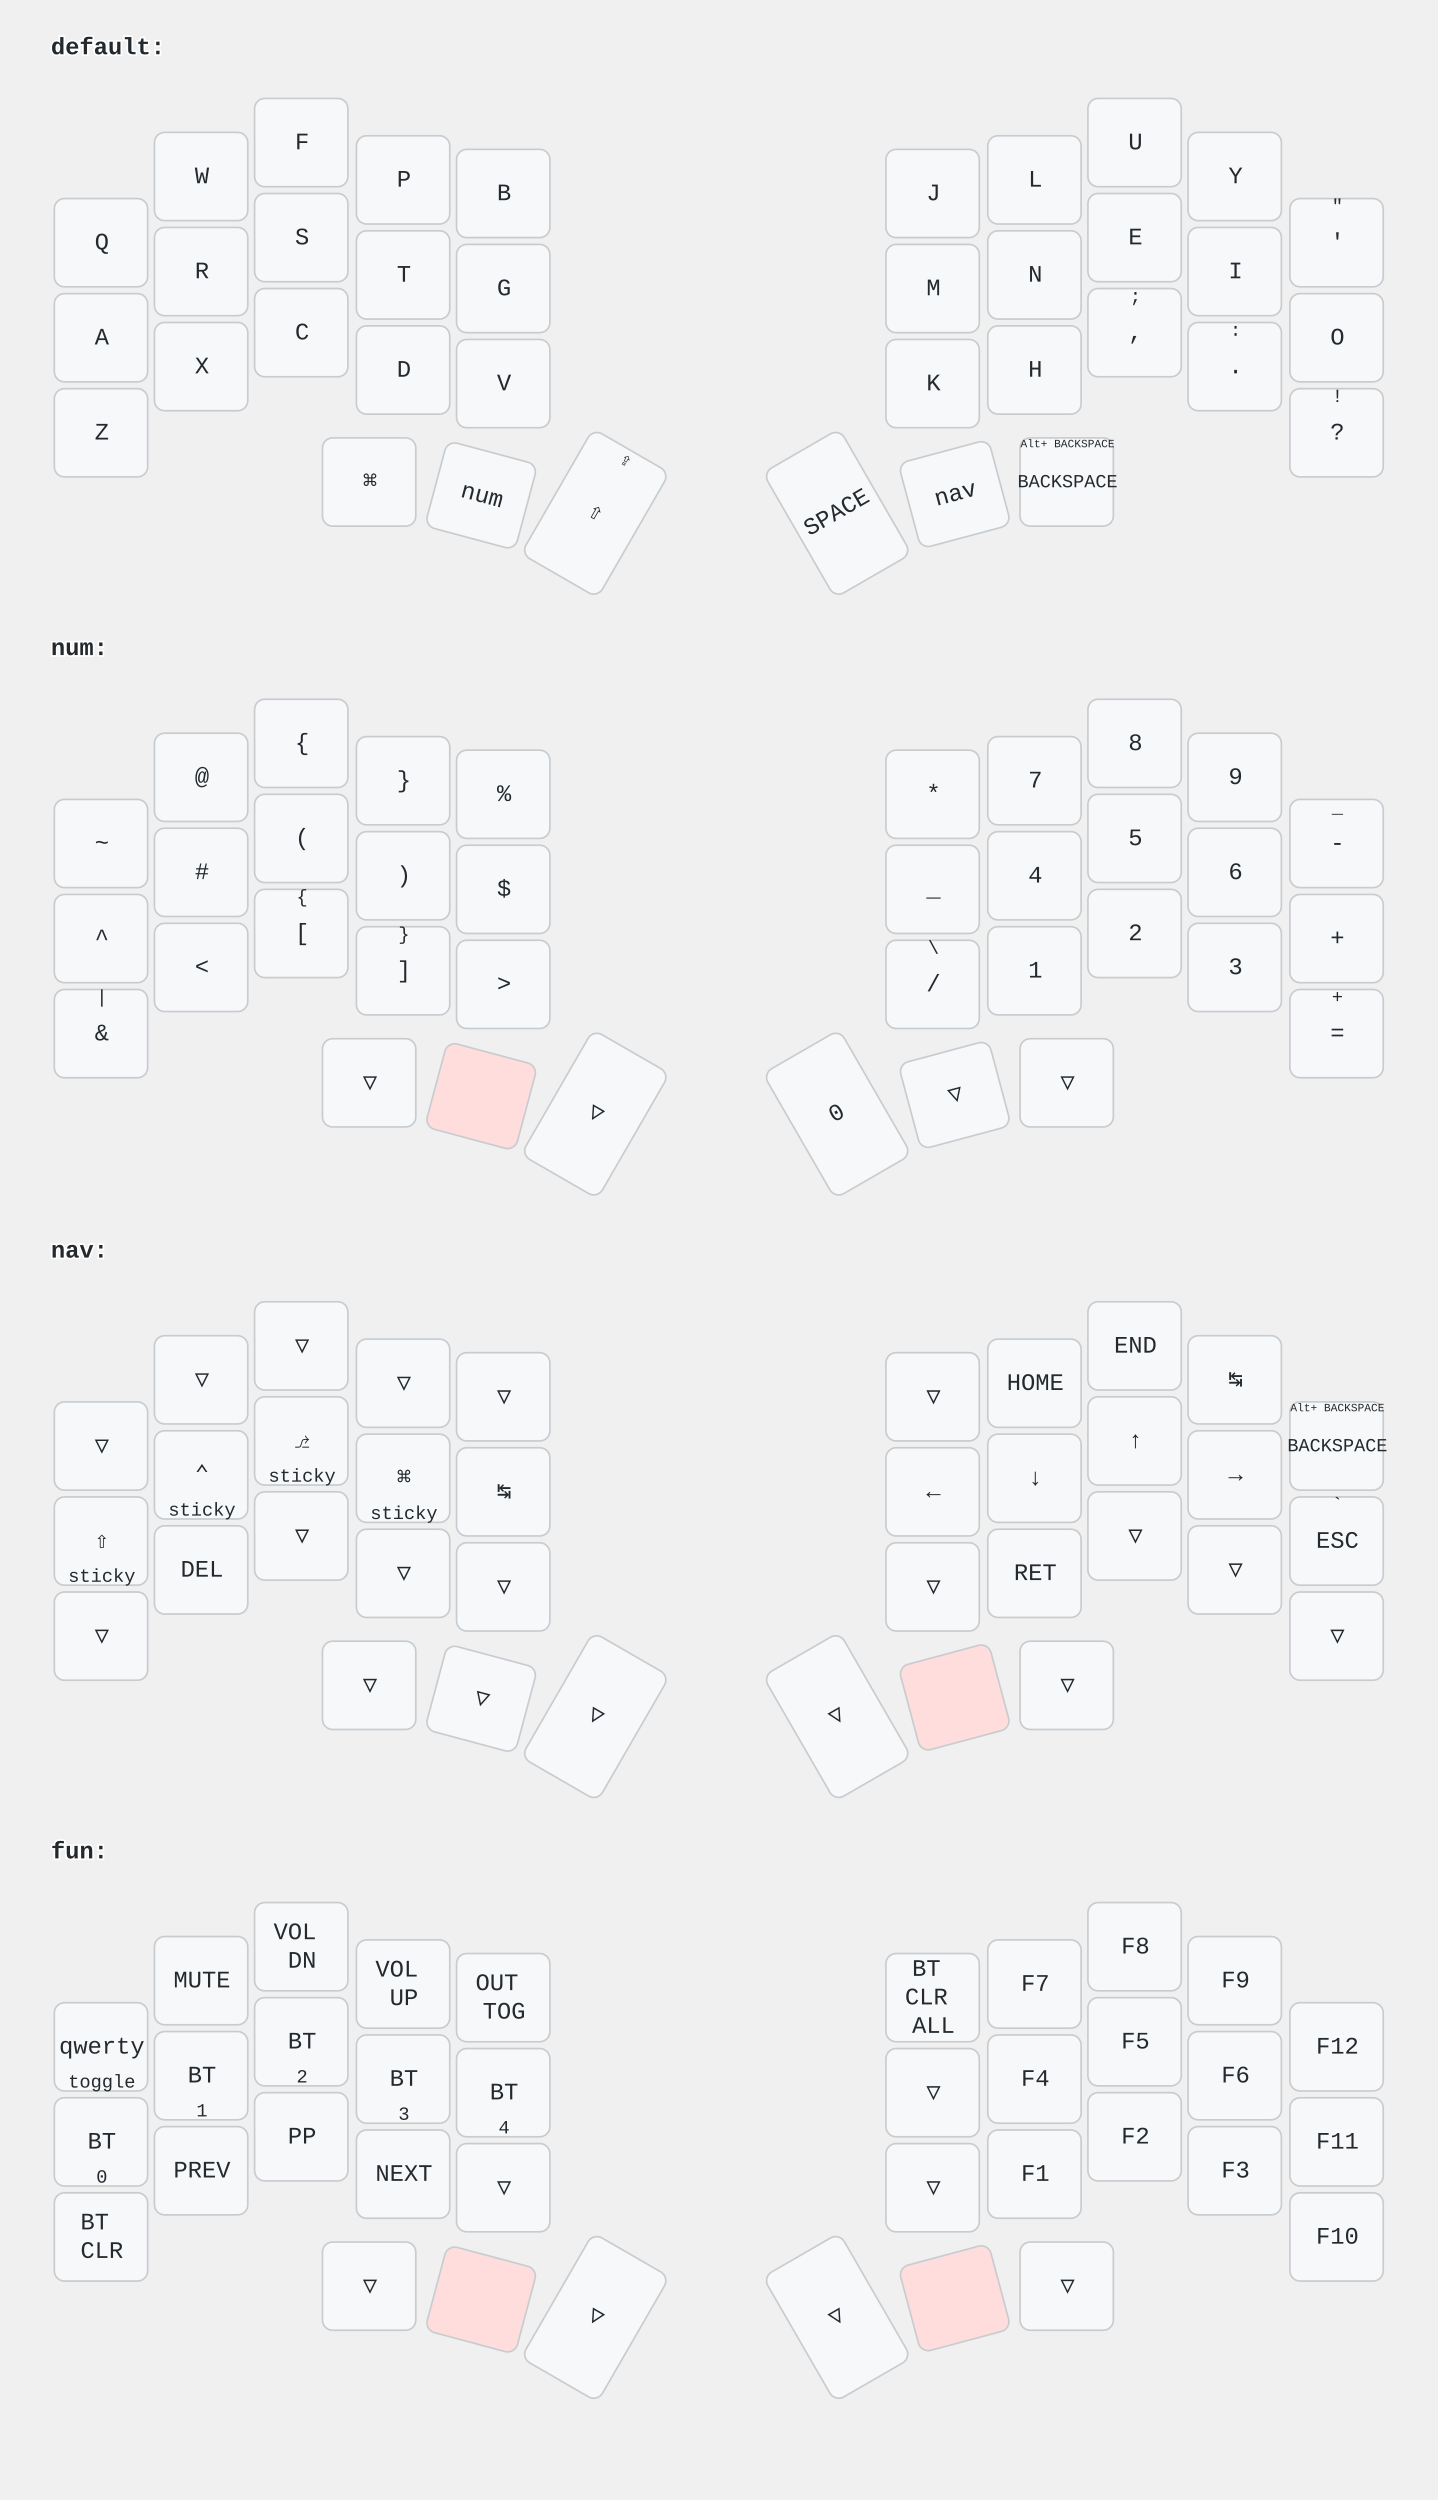
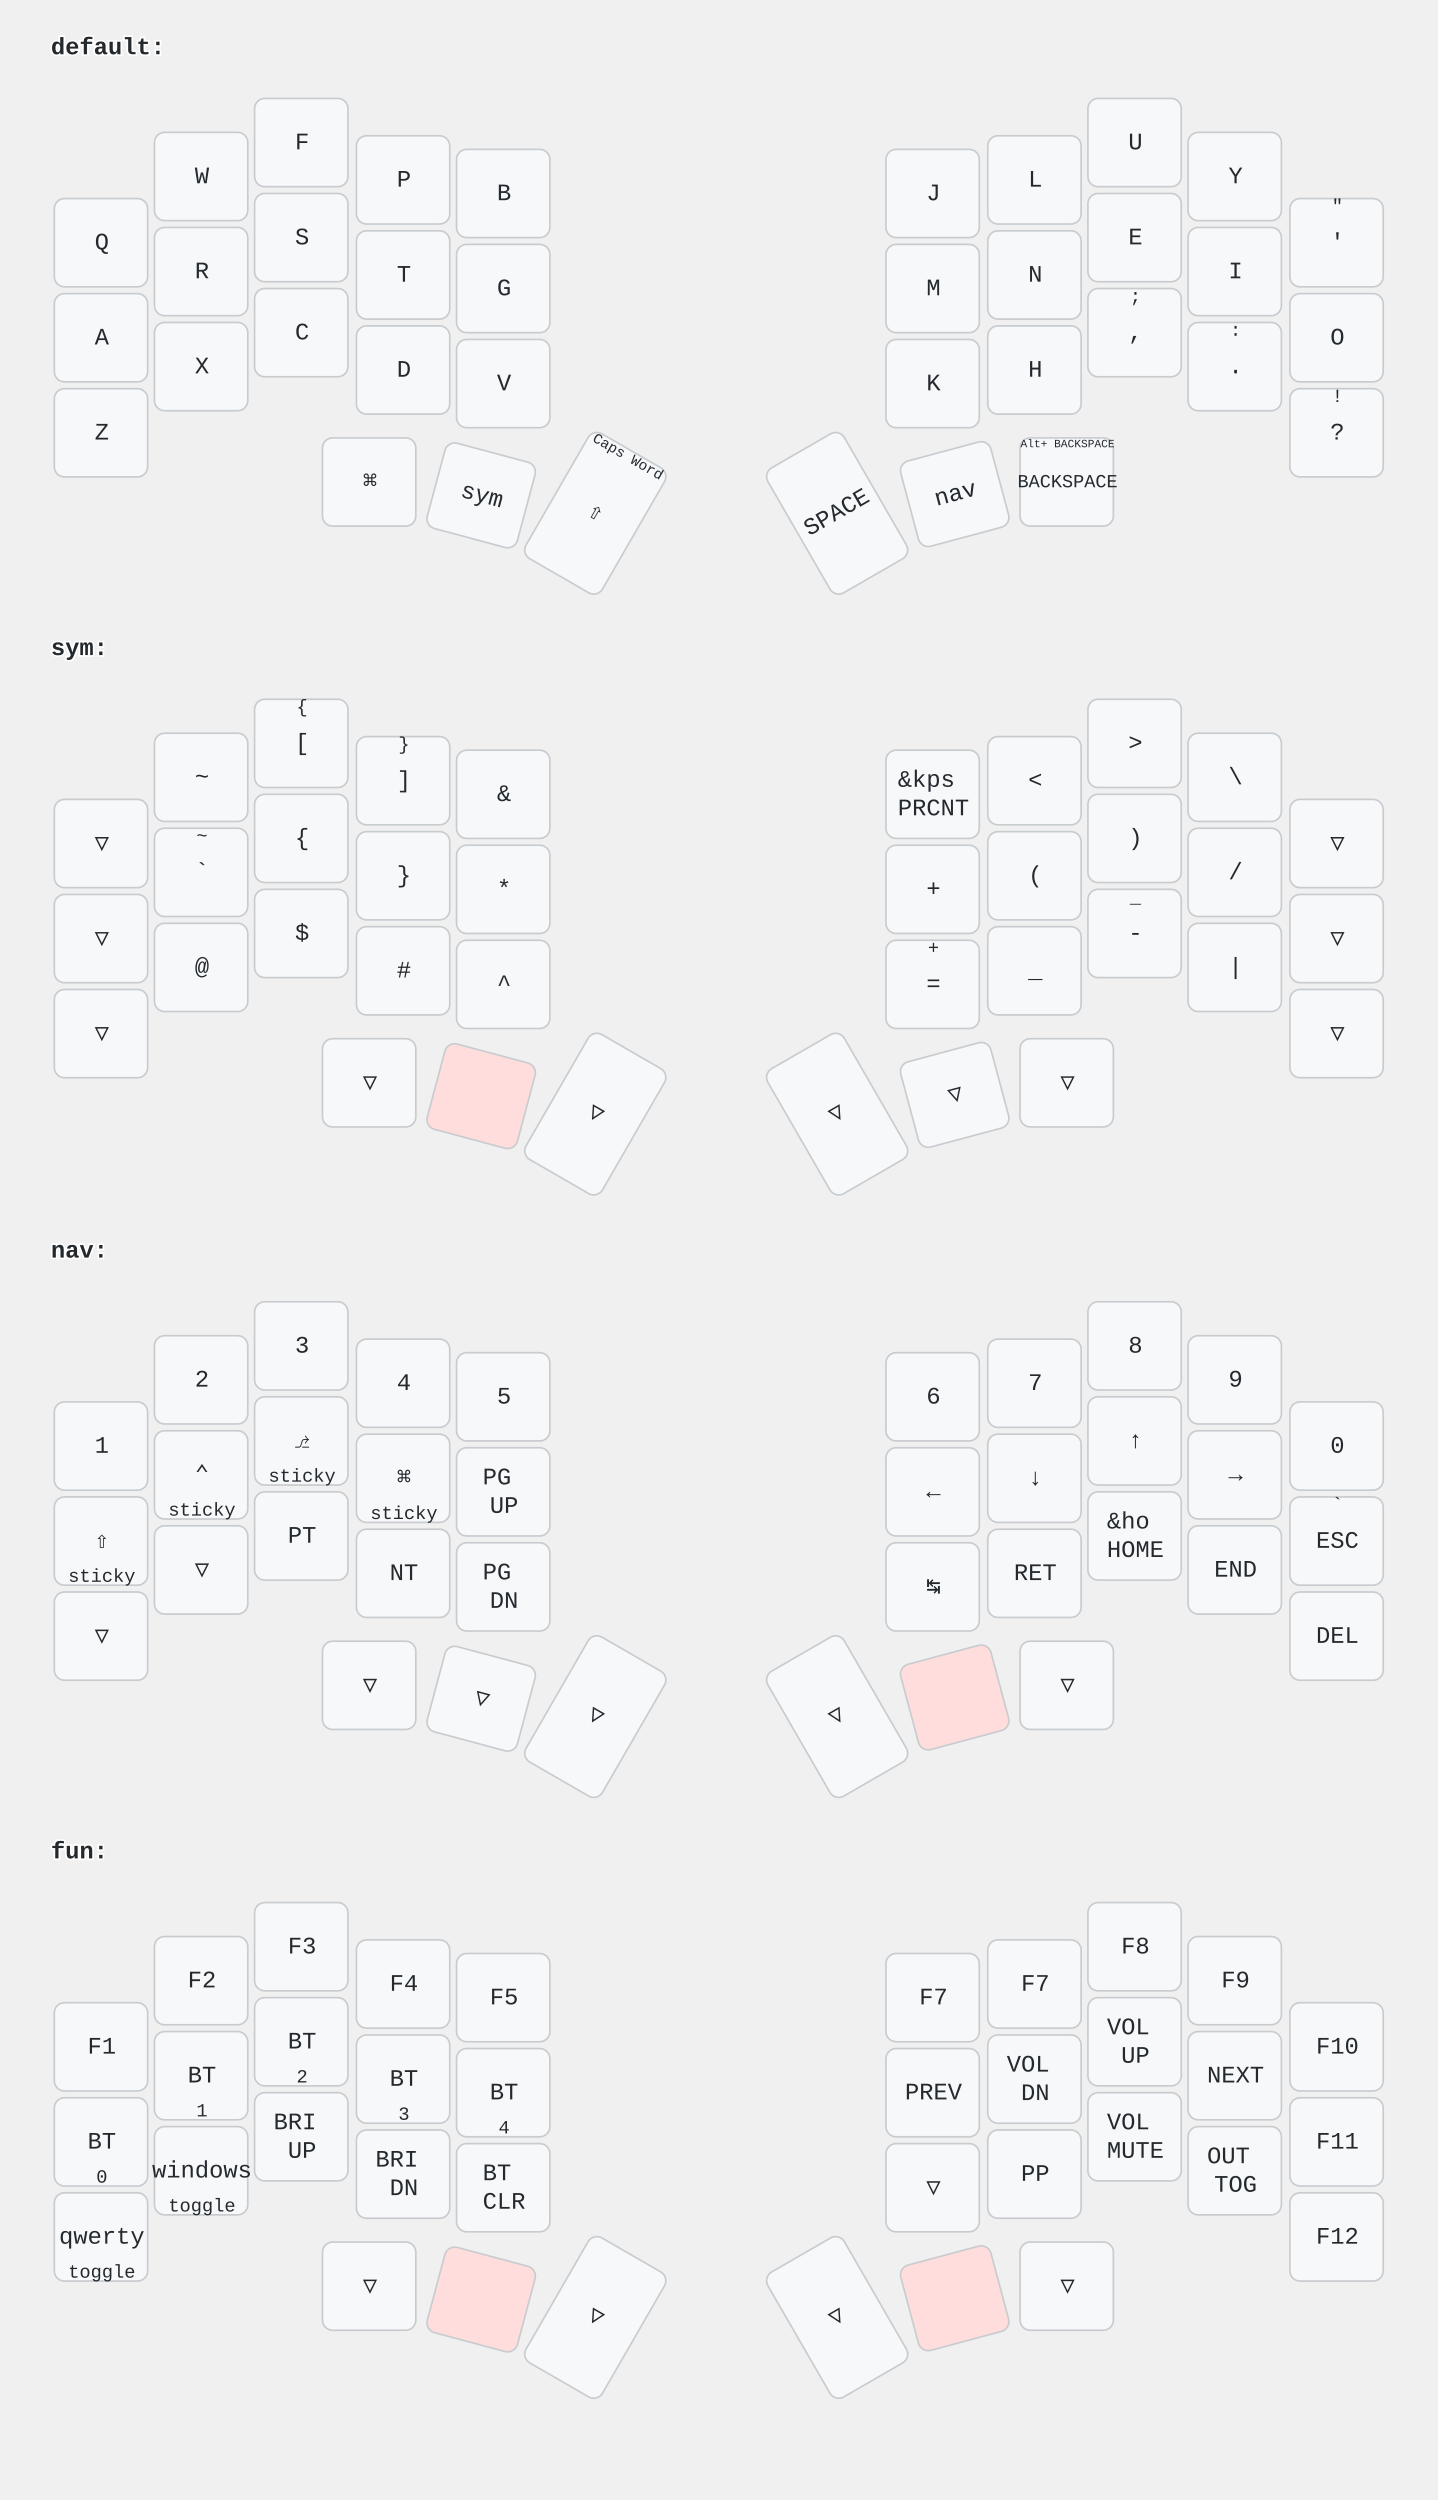
<svg xmlns="http://www.w3.org/2000/svg" width="847" height="1473" viewBox="0 0 847 1473" class="keymap">
  <style>/* font and background color specifications */
svg {
    font-family: SFMono-Regular,Consolas,Liberation Mono,Menlo,monospace;
    font-size: 14px;
    font-kerning: normal;
    text-rendering: optimizeLegibility;
    fill: #24292e;
}

/* default key styling */
rect {
    fill: #f6f8fa;
    stroke: #c9cccf;
    stroke-width: 1;
}

/* color accent for combo boxes */
rect.combo {
    fill: #cdf;
}

/* color accent for held keys */
rect.held, rect.combo.held {
    fill: #fdd;
}

/* color accent for ghost (optional) keys */
rect.ghost, rect.combo.ghost {
    fill: #ddd;
}

text {
    text-anchor: middle;
    dominant-baseline: middle;
}

/* styling for layer labels */
text.label {
    font-weight: bold;
    text-anchor: start;
    stroke: white;
    stroke-width: 2;
    paint-order: stroke;
}

/* styling for combo tap, and key hold/shifted label text */
text.combo, text.hold, text.shifted {
    font-size: 11px;
}

text.hold {
    text-anchor: middle;
    dominant-baseline: auto;
}

text.shifted {
    text-anchor: middle;
    dominant-baseline: hanging;
}

/* styling for hold/shifted label text in combo box */
text.combo.hold, text.combo.shifted {
    font-size: 8px;
}

/* styling for combo dendrons */
path {
    stroke-width: 1;
    stroke: gray;
    fill: none;
}
</style>
  <g transform="translate(30, 0)" class="layer-default">
    <text x="0" y="28" class="label">default:</text>
    <g transform="translate(0, 56)">
      <g transform="translate(30, 87)" class="key keypos-0">
        <rect rx="6" ry="6" x="-28" y="-26" width="55" height="52" class="key" />
        <text x="0" y="0" class="key tap">Q</text>
      </g>
      <g transform="translate(89, 48)" class="key keypos-1">
        <rect rx="6" ry="6" x="-28" y="-26" width="55" height="52" class="key" />
        <text x="0" y="0" class="key tap">W</text>
      </g>
      <g transform="translate(148, 28)" class="key keypos-2">
        <rect rx="6" ry="6" x="-28" y="-26" width="55" height="52" class="key" />
        <text x="0" y="0" class="key tap">F</text>
      </g>
      <g transform="translate(208, 50)" class="key keypos-3">
        <rect rx="6" ry="6" x="-28" y="-26" width="55" height="52" class="key" />
        <text x="0" y="0" class="key tap">P</text>
      </g>
      <g transform="translate(267, 58)" class="key keypos-4">
        <rect rx="6" ry="6" x="-28" y="-26" width="55" height="52" class="key" />
        <text x="0" y="0" class="key tap">B</text>
      </g>
      <g transform="translate(520, 58)" class="key keypos-5">
        <rect rx="6" ry="6" x="-28" y="-26" width="55" height="52" class="key" />
        <text x="0" y="0" class="key tap">J</text>
      </g>
      <g transform="translate(580, 50)" class="key keypos-6">
        <rect rx="6" ry="6" x="-28" y="-26" width="55" height="52" class="key" />
        <text x="0" y="0" class="key tap">L</text>
      </g>
      <g transform="translate(639, 28)" class="key keypos-7">
        <rect rx="6" ry="6" x="-28" y="-26" width="55" height="52" class="key" />
        <text x="0" y="0" class="key tap">U</text>
      </g>
      <g transform="translate(698, 48)" class="key keypos-8">
        <rect rx="6" ry="6" x="-28" y="-26" width="55" height="52" class="key" />
        <text x="0" y="0" class="key tap">Y</text>
      </g>
      <g transform="translate(758, 87)" class="key keypos-9">
        <rect rx="6" ry="6" x="-28" y="-26" width="55" height="52" class="key" />
        <text x="0" y="0" class="key tap">'</text>
        <text x="0" y="-24" class="key shifted">"</text>
      </g>
      <g transform="translate(30, 143)" class="key keypos-10">
        <rect rx="6" ry="6" x="-28" y="-26" width="55" height="52" class="key" />
        <text x="0" y="0" class="key tap">A</text>
      </g>
      <g transform="translate(89, 104)" class="key keypos-11">
        <rect rx="6" ry="6" x="-28" y="-26" width="55" height="52" class="key" />
        <text x="0" y="0" class="key tap">R</text>
      </g>
      <g transform="translate(148, 84)" class="key keypos-12">
        <rect rx="6" ry="6" x="-28" y="-26" width="55" height="52" class="key" />
        <text x="0" y="0" class="key tap">S</text>
      </g>
      <g transform="translate(208, 106)" class="key keypos-13">
        <rect rx="6" ry="6" x="-28" y="-26" width="55" height="52" class="key" />
        <text x="0" y="0" class="key tap">T</text>
      </g>
      <g transform="translate(267, 114)" class="key keypos-14">
        <rect rx="6" ry="6" x="-28" y="-26" width="55" height="52" class="key" />
        <text x="0" y="0" class="key tap">G</text>
      </g>
      <g transform="translate(520, 114)" class="key keypos-15">
        <rect rx="6" ry="6" x="-28" y="-26" width="55" height="52" class="key" />
        <text x="0" y="0" class="key tap">M</text>
      </g>
      <g transform="translate(580, 106)" class="key keypos-16">
        <rect rx="6" ry="6" x="-28" y="-26" width="55" height="52" class="key" />
        <text x="0" y="0" class="key tap">N</text>
      </g>
      <g transform="translate(639, 84)" class="key keypos-17">
        <rect rx="6" ry="6" x="-28" y="-26" width="55" height="52" class="key" />
        <text x="0" y="0" class="key tap">E</text>
      </g>
      <g transform="translate(698, 104)" class="key keypos-18">
        <rect rx="6" ry="6" x="-28" y="-26" width="55" height="52" class="key" />
        <text x="0" y="0" class="key tap">I</text>
      </g>
      <g transform="translate(758, 143)" class="key keypos-19">
        <rect rx="6" ry="6" x="-28" y="-26" width="55" height="52" class="key" />
        <text x="0" y="0" class="key tap">O</text>
      </g>
      <g transform="translate(30, 199)" class="key keypos-20">
        <rect rx="6" ry="6" x="-28" y="-26" width="55" height="52" class="key" />
        <text x="0" y="0" class="key tap">Z</text>
      </g>
      <g transform="translate(89, 160)" class="key keypos-21">
        <rect rx="6" ry="6" x="-28" y="-26" width="55" height="52" class="key" />
        <text x="0" y="0" class="key tap">X</text>
      </g>
      <g transform="translate(148, 140)" class="key keypos-22">
        <rect rx="6" ry="6" x="-28" y="-26" width="55" height="52" class="key" />
        <text x="0" y="0" class="key tap">C</text>
      </g>
      <g transform="translate(208, 162)" class="key keypos-23">
        <rect rx="6" ry="6" x="-28" y="-26" width="55" height="52" class="key" />
        <text x="0" y="0" class="key tap">D</text>
      </g>
      <g transform="translate(267, 170)" class="key keypos-24">
        <rect rx="6" ry="6" x="-28" y="-26" width="55" height="52" class="key" />
        <text x="0" y="0" class="key tap">V</text>
      </g>
      <g transform="translate(520, 170)" class="key keypos-25">
        <rect rx="6" ry="6" x="-28" y="-26" width="55" height="52" class="key" />
        <text x="0" y="0" class="key tap">K</text>
      </g>
      <g transform="translate(580, 162)" class="key keypos-26">
        <rect rx="6" ry="6" x="-28" y="-26" width="55" height="52" class="key" />
        <text x="0" y="0" class="key tap">H</text>
      </g>
      <g transform="translate(639, 140)" class="key keypos-27">
        <rect rx="6" ry="6" x="-28" y="-26" width="55" height="52" class="key" />
        <text x="0" y="0" class="key tap">,</text>
        <text x="0" y="-24" class="key shifted">;</text>
      </g>
      <g transform="translate(698, 160)" class="key keypos-28">
        <rect rx="6" ry="6" x="-28" y="-26" width="55" height="52" class="key" />
        <text x="0" y="0" class="key tap">.</text>
        <text x="0" y="-24" class="key shifted">:</text>
      </g>
      <g transform="translate(758, 199)" class="key keypos-29">
        <rect rx="6" ry="6" x="-28" y="-26" width="55" height="52" class="key" />
        <text x="0" y="0" class="key tap">?</text>
        <text x="0" y="-24" class="key shifted">!</text>
      </g>
      <g transform="translate(188, 228)" class="key keypos-30">
        <rect rx="6" ry="6" x="-28" y="-26" width="55" height="52" class="key" />
        <text x="0" y="0" class="key tap">⌘</text>
      </g>
      <g transform="translate(254, 236) rotate(15.0)" class="key keypos-31">
        <rect rx="6" ry="6" x="-28" y="-26" width="55" height="52" class="key" />
-         <text x="0" y="0" class="key tap">num</text>
+         <text x="0" y="0" class="key tap">sym</text>
      </g>
      <g transform="translate(321, 246) rotate(30.0)" class="key keypos-32">
        <rect rx="6" ry="6" x="-26" y="-42" width="52" height="85" class="key" />
        <text x="0" y="0" class="key tap">⇧</text>
-         <text x="0" y="-40" class="key shifted">⇪</text>
+         <text x="0" y="-40" class="key shifted">
+           <tspan style="font-size: 78%">Caps Word</tspan>
+         </text>
      </g>
      <g transform="translate(463, 246) rotate(-30.0)" class="key keypos-33">
        <rect rx="6" ry="6" x="-26" y="-42" width="52" height="85" class="key" />
        <text x="0" y="0" class="key tap">SPACE</text>
      </g>
      <g transform="translate(533, 235) rotate(-15.0)" class="key keypos-34">
        <rect rx="6" ry="6" x="-28" y="-26" width="55" height="52" class="key" />
        <text x="0" y="0" class="key tap">nav</text>
      </g>
      <g transform="translate(599, 228)" class="key keypos-35">
        <rect rx="6" ry="6" x="-28" y="-26" width="55" height="52" class="key" />
        <text x="0" y="0" class="key tap">
          <tspan style="font-size: 78%">BACKSPACE</tspan>
        </text>
        <text x="0" y="-24" class="key shifted">
          <tspan style="font-size: 60%">Alt+ BACKSPACE</tspan>
        </text>
      </g>
    </g>
  </g>
-   <g transform="translate(30, 354)" class="layer-num">
-     <text x="0" y="28" class="label">num:</text>
+   <g transform="translate(30, 354)" class="layer-sym">
+     <text x="0" y="28" class="label">sym:</text>
    <g transform="translate(0, 56)">
-       <g transform="translate(30, 87)" class="key keypos-0">
+       <g transform="translate(30, 87)" class="key trans keypos-0">
+         <rect rx="6" ry="6" x="-28" y="-26" width="55" height="52" class="key trans" />
+         <text x="0" y="0" class="key trans tap">▽</text>
+       </g>
+       <g transform="translate(89, 48)" class="key keypos-1">
        <rect rx="6" ry="6" x="-28" y="-26" width="55" height="52" class="key" />
        <text x="0" y="0" class="key tap">~</text>
      </g>
-       <g transform="translate(89, 48)" class="key keypos-1">
+       <g transform="translate(148, 28)" class="key keypos-2">
+         <rect rx="6" ry="6" x="-28" y="-26" width="55" height="52" class="key" />
+         <text x="0" y="0" class="key tap">[</text>
+         <text x="0" y="-24" class="key shifted">{</text>
+       </g>
+       <g transform="translate(208, 50)" class="key keypos-3">
+         <rect rx="6" ry="6" x="-28" y="-26" width="55" height="52" class="key" />
+         <text x="0" y="0" class="key tap">]</text>
+         <text x="0" y="-24" class="key shifted">}</text>
+       </g>
+       <g transform="translate(267, 58)" class="key keypos-4">
+         <rect rx="6" ry="6" x="-28" y="-26" width="55" height="52" class="key" />
+         <text x="0" y="0" class="key tap">&amp;</text>
+       </g>
+       <g transform="translate(520, 58)" class="key keypos-5">
+         <rect rx="6" ry="6" x="-28" y="-26" width="55" height="52" class="key" />
+         <text x="0" y="0" class="key tap">
+           <tspan x="0" dy="-0.6em">&amp;kps</tspan>
+           <tspan x="0" dy="1.2em">PRCNT</tspan>
+         </text>
+       </g>
+       <g transform="translate(580, 50)" class="key keypos-6">
+         <rect rx="6" ry="6" x="-28" y="-26" width="55" height="52" class="key" />
+         <text x="0" y="0" class="key tap">&lt;</text>
+       </g>
+       <g transform="translate(639, 28)" class="key keypos-7">
+         <rect rx="6" ry="6" x="-28" y="-26" width="55" height="52" class="key" />
+         <text x="0" y="0" class="key tap">&gt;</text>
+       </g>
+       <g transform="translate(698, 48)" class="key keypos-8">
+         <rect rx="6" ry="6" x="-28" y="-26" width="55" height="52" class="key" />
+         <text x="0" y="0" class="key tap">\</text>
+       </g>
+       <g transform="translate(758, 87)" class="key trans keypos-9">
+         <rect rx="6" ry="6" x="-28" y="-26" width="55" height="52" class="key trans" />
+         <text x="0" y="0" class="key trans tap">▽</text>
+       </g>
+       <g transform="translate(30, 143)" class="key trans keypos-10">
+         <rect rx="6" ry="6" x="-28" y="-26" width="55" height="52" class="key trans" />
+         <text x="0" y="0" class="key trans tap">▽</text>
+       </g>
+       <g transform="translate(89, 104)" class="key keypos-11">
+         <rect rx="6" ry="6" x="-28" y="-26" width="55" height="52" class="key" />
+         <text x="0" y="0" class="key tap">`</text>
+         <text x="0" y="-24" class="key shifted">~</text>
+       </g>
+       <g transform="translate(148, 84)" class="key keypos-12">
+         <rect rx="6" ry="6" x="-28" y="-26" width="55" height="52" class="key" />
+         <text x="0" y="0" class="key tap">{</text>
+       </g>
+       <g transform="translate(208, 106)" class="key keypos-13">
+         <rect rx="6" ry="6" x="-28" y="-26" width="55" height="52" class="key" />
+         <text x="0" y="0" class="key tap">}</text>
+       </g>
+       <g transform="translate(267, 114)" class="key keypos-14">
+         <rect rx="6" ry="6" x="-28" y="-26" width="55" height="52" class="key" />
+         <text x="0" y="0" class="key tap">*</text>
+       </g>
+       <g transform="translate(520, 114)" class="key keypos-15">
+         <rect rx="6" ry="6" x="-28" y="-26" width="55" height="52" class="key" />
+         <text x="0" y="0" class="key tap">+</text>
+       </g>
+       <g transform="translate(580, 106)" class="key keypos-16">
+         <rect rx="6" ry="6" x="-28" y="-26" width="55" height="52" class="key" />
+         <text x="0" y="0" class="key tap">(</text>
+       </g>
+       <g transform="translate(639, 84)" class="key keypos-17">
+         <rect rx="6" ry="6" x="-28" y="-26" width="55" height="52" class="key" />
+         <text x="0" y="0" class="key tap">)</text>
+       </g>
+       <g transform="translate(698, 104)" class="key keypos-18">
+         <rect rx="6" ry="6" x="-28" y="-26" width="55" height="52" class="key" />
+         <text x="0" y="0" class="key tap">/</text>
+       </g>
+       <g transform="translate(758, 143)" class="key trans keypos-19">
+         <rect rx="6" ry="6" x="-28" y="-26" width="55" height="52" class="key trans" />
+         <text x="0" y="0" class="key trans tap">▽</text>
+       </g>
+       <g transform="translate(30, 199)" class="key trans keypos-20">
+         <rect rx="6" ry="6" x="-28" y="-26" width="55" height="52" class="key trans" />
+         <text x="0" y="0" class="key trans tap">▽</text>
+       </g>
+       <g transform="translate(89, 160)" class="key keypos-21">
        <rect rx="6" ry="6" x="-28" y="-26" width="55" height="52" class="key" />
        <text x="0" y="0" class="key tap">@</text>
      </g>
-       <g transform="translate(148, 28)" class="key keypos-2">
-         <rect rx="6" ry="6" x="-28" y="-26" width="55" height="52" class="key" />
-         <text x="0" y="0" class="key tap">{</text>
-       </g>
-       <g transform="translate(208, 50)" class="key keypos-3">
-         <rect rx="6" ry="6" x="-28" y="-26" width="55" height="52" class="key" />
-         <text x="0" y="0" class="key tap">}</text>
-       </g>
-       <g transform="translate(267, 58)" class="key keypos-4">
-         <rect rx="6" ry="6" x="-28" y="-26" width="55" height="52" class="key" />
-         <text x="0" y="0" class="key tap">%</text>
-       </g>
-       <g transform="translate(520, 58)" class="key keypos-5">
-         <rect rx="6" ry="6" x="-28" y="-26" width="55" height="52" class="key" />
-         <text x="0" y="0" class="key tap">*</text>
-       </g>
-       <g transform="translate(580, 50)" class="key keypos-6">
-         <rect rx="6" ry="6" x="-28" y="-26" width="55" height="52" class="key" />
-         <text x="0" y="0" class="key tap">7</text>
-       </g>
-       <g transform="translate(639, 28)" class="key keypos-7">
-         <rect rx="6" ry="6" x="-28" y="-26" width="55" height="52" class="key" />
-         <text x="0" y="0" class="key tap">8</text>
-       </g>
-       <g transform="translate(698, 48)" class="key keypos-8">
-         <rect rx="6" ry="6" x="-28" y="-26" width="55" height="52" class="key" />
-         <text x="0" y="0" class="key tap">9</text>
-       </g>
-       <g transform="translate(758, 87)" class="key keypos-9">
+       <g transform="translate(148, 140)" class="key keypos-22">
+         <rect rx="6" ry="6" x="-28" y="-26" width="55" height="52" class="key" />
+         <text x="0" y="0" class="key tap">$</text>
+       </g>
+       <g transform="translate(208, 162)" class="key keypos-23">
+         <rect rx="6" ry="6" x="-28" y="-26" width="55" height="52" class="key" />
+         <text x="0" y="0" class="key tap">#</text>
+       </g>
+       <g transform="translate(267, 170)" class="key keypos-24">
+         <rect rx="6" ry="6" x="-28" y="-26" width="55" height="52" class="key" />
+         <text x="0" y="0" class="key tap">^</text>
+       </g>
+       <g transform="translate(520, 170)" class="key keypos-25">
+         <rect rx="6" ry="6" x="-28" y="-26" width="55" height="52" class="key" />
+         <text x="0" y="0" class="key tap">=</text>
+         <text x="0" y="-24" class="key shifted">+</text>
+       </g>
+       <g transform="translate(580, 162)" class="key keypos-26">
+         <rect rx="6" ry="6" x="-28" y="-26" width="55" height="52" class="key" />
+         <text x="0" y="0" class="key tap">_</text>
+       </g>
+       <g transform="translate(639, 140)" class="key keypos-27">
        <rect rx="6" ry="6" x="-28" y="-26" width="55" height="52" class="key" />
        <text x="0" y="0" class="key tap">-</text>
        <text x="0" y="-24" class="key shifted">_</text>
      </g>
-       <g transform="translate(30, 143)" class="key keypos-10">
-         <rect rx="6" ry="6" x="-28" y="-26" width="55" height="52" class="key" />
-         <text x="0" y="0" class="key tap">^</text>
-       </g>
-       <g transform="translate(89, 104)" class="key keypos-11">
-         <rect rx="6" ry="6" x="-28" y="-26" width="55" height="52" class="key" />
-         <text x="0" y="0" class="key tap">#</text>
-       </g>
-       <g transform="translate(148, 84)" class="key keypos-12">
-         <rect rx="6" ry="6" x="-28" y="-26" width="55" height="52" class="key" />
-         <text x="0" y="0" class="key tap">(</text>
-       </g>
-       <g transform="translate(208, 106)" class="key keypos-13">
-         <rect rx="6" ry="6" x="-28" y="-26" width="55" height="52" class="key" />
-         <text x="0" y="0" class="key tap">)</text>
-       </g>
-       <g transform="translate(267, 114)" class="key keypos-14">
-         <rect rx="6" ry="6" x="-28" y="-26" width="55" height="52" class="key" />
-         <text x="0" y="0" class="key tap">$</text>
-       </g>
-       <g transform="translate(520, 114)" class="key keypos-15">
-         <rect rx="6" ry="6" x="-28" y="-26" width="55" height="52" class="key" />
-         <text x="0" y="0" class="key tap">_</text>
-       </g>
-       <g transform="translate(580, 106)" class="key keypos-16">
-         <rect rx="6" ry="6" x="-28" y="-26" width="55" height="52" class="key" />
-         <text x="0" y="0" class="key tap">4</text>
-       </g>
-       <g transform="translate(639, 84)" class="key keypos-17">
-         <rect rx="6" ry="6" x="-28" y="-26" width="55" height="52" class="key" />
-         <text x="0" y="0" class="key tap">5</text>
-       </g>
-       <g transform="translate(698, 104)" class="key keypos-18">
-         <rect rx="6" ry="6" x="-28" y="-26" width="55" height="52" class="key" />
-         <text x="0" y="0" class="key tap">6</text>
-       </g>
-       <g transform="translate(758, 143)" class="key keypos-19">
-         <rect rx="6" ry="6" x="-28" y="-26" width="55" height="52" class="key" />
-         <text x="0" y="0" class="key tap">+</text>
-       </g>
-       <g transform="translate(30, 199)" class="key keypos-20">
-         <rect rx="6" ry="6" x="-28" y="-26" width="55" height="52" class="key" />
-         <text x="0" y="0" class="key tap">&amp;</text>
-         <text x="0" y="-24" class="key shifted">|</text>
-       </g>
-       <g transform="translate(89, 160)" class="key keypos-21">
-         <rect rx="6" ry="6" x="-28" y="-26" width="55" height="52" class="key" />
-         <text x="0" y="0" class="key tap">&lt;</text>
-       </g>
-       <g transform="translate(148, 140)" class="key keypos-22">
-         <rect rx="6" ry="6" x="-28" y="-26" width="55" height="52" class="key" />
-         <text x="0" y="0" class="key tap">[</text>
-         <text x="0" y="-24" class="key shifted">{</text>
-       </g>
-       <g transform="translate(208, 162)" class="key keypos-23">
-         <rect rx="6" ry="6" x="-28" y="-26" width="55" height="52" class="key" />
-         <text x="0" y="0" class="key tap">]</text>
-         <text x="0" y="-24" class="key shifted">}</text>
-       </g>
-       <g transform="translate(267, 170)" class="key keypos-24">
-         <rect rx="6" ry="6" x="-28" y="-26" width="55" height="52" class="key" />
-         <text x="0" y="0" class="key tap">&gt;</text>
-       </g>
-       <g transform="translate(520, 170)" class="key keypos-25">
-         <rect rx="6" ry="6" x="-28" y="-26" width="55" height="52" class="key" />
-         <text x="0" y="0" class="key tap">/</text>
-         <text x="0" y="-24" class="key shifted">\</text>
-       </g>
-       <g transform="translate(580, 162)" class="key keypos-26">
-         <rect rx="6" ry="6" x="-28" y="-26" width="55" height="52" class="key" />
-         <text x="0" y="0" class="key tap">1</text>
-       </g>
-       <g transform="translate(639, 140)" class="key keypos-27">
-         <rect rx="6" ry="6" x="-28" y="-26" width="55" height="52" class="key" />
-         <text x="0" y="0" class="key tap">2</text>
-       </g>
      <g transform="translate(698, 160)" class="key keypos-28">
        <rect rx="6" ry="6" x="-28" y="-26" width="55" height="52" class="key" />
-         <text x="0" y="0" class="key tap">3</text>
-       </g>
-       <g transform="translate(758, 199)" class="key keypos-29">
-         <rect rx="6" ry="6" x="-28" y="-26" width="55" height="52" class="key" />
-         <text x="0" y="0" class="key tap">=</text>
-         <text x="0" y="-24" class="key shifted">+</text>
+         <text x="0" y="0" class="key tap">|</text>
+       </g>
+       <g transform="translate(758, 199)" class="key trans keypos-29">
+         <rect rx="6" ry="6" x="-28" y="-26" width="55" height="52" class="key trans" />
+         <text x="0" y="0" class="key trans tap">▽</text>
      </g>
      <g transform="translate(188, 228)" class="key trans keypos-30">
        <rect rx="6" ry="6" x="-28" y="-26" width="55" height="52" class="key trans" />
        <text x="0" y="0" class="key trans tap">▽</text>
      </g>
      <g transform="translate(254, 236) rotate(15.0)" class="key held keypos-31">
        <rect rx="6" ry="6" x="-28" y="-26" width="55" height="52" class="key held" />
      </g>
      <g transform="translate(321, 246) rotate(30.0)" class="key trans keypos-32">
        <rect rx="6" ry="6" x="-26" y="-42" width="52" height="85" class="key trans" />
        <text x="0" y="0" class="key trans tap">▽</text>
      </g>
-       <g transform="translate(463, 246) rotate(-30.0)" class="key keypos-33">
-         <rect rx="6" ry="6" x="-26" y="-42" width="52" height="85" class="key" />
-         <text x="0" y="0" class="key tap">0</text>
+       <g transform="translate(463, 246) rotate(-30.0)" class="key trans keypos-33">
+         <rect rx="6" ry="6" x="-26" y="-42" width="52" height="85" class="key trans" />
+         <text x="0" y="0" class="key trans tap">▽</text>
      </g>
      <g transform="translate(533, 235) rotate(-15.0)" class="key trans keypos-34">
        <rect rx="6" ry="6" x="-28" y="-26" width="55" height="52" class="key trans" />
        <text x="0" y="0" class="key trans tap">▽</text>
      </g>
      <g transform="translate(599, 228)" class="key trans keypos-35">
        <rect rx="6" ry="6" x="-28" y="-26" width="55" height="52" class="key trans" />
        <text x="0" y="0" class="key trans tap">▽</text>
      </g>
    </g>
  </g>
  <g transform="translate(30, 709)" class="layer-nav">
    <text x="0" y="28" class="label">nav:</text>
    <g transform="translate(0, 56)">
-       <g transform="translate(30, 87)" class="key trans keypos-0">
-         <rect rx="6" ry="6" x="-28" y="-26" width="55" height="52" class="key trans" />
-         <text x="0" y="0" class="key trans tap">▽</text>
-       </g>
-       <g transform="translate(89, 48)" class="key trans keypos-1">
-         <rect rx="6" ry="6" x="-28" y="-26" width="55" height="52" class="key trans" />
-         <text x="0" y="0" class="key trans tap">▽</text>
-       </g>
-       <g transform="translate(148, 28)" class="key trans keypos-2">
-         <rect rx="6" ry="6" x="-28" y="-26" width="55" height="52" class="key trans" />
-         <text x="0" y="0" class="key trans tap">▽</text>
-       </g>
-       <g transform="translate(208, 50)" class="key trans keypos-3">
-         <rect rx="6" ry="6" x="-28" y="-26" width="55" height="52" class="key trans" />
-         <text x="0" y="0" class="key trans tap">▽</text>
-       </g>
-       <g transform="translate(267, 58)" class="key trans keypos-4">
-         <rect rx="6" ry="6" x="-28" y="-26" width="55" height="52" class="key trans" />
-         <text x="0" y="0" class="key trans tap">▽</text>
-       </g>
-       <g transform="translate(520, 58)" class="key trans keypos-5">
-         <rect rx="6" ry="6" x="-28" y="-26" width="55" height="52" class="key trans" />
-         <text x="0" y="0" class="key trans tap">▽</text>
+       <g transform="translate(30, 87)" class="key keypos-0">
+         <rect rx="6" ry="6" x="-28" y="-26" width="55" height="52" class="key" />
+         <text x="0" y="0" class="key tap">1</text>
+       </g>
+       <g transform="translate(89, 48)" class="key keypos-1">
+         <rect rx="6" ry="6" x="-28" y="-26" width="55" height="52" class="key" />
+         <text x="0" y="0" class="key tap">2</text>
+       </g>
+       <g transform="translate(148, 28)" class="key keypos-2">
+         <rect rx="6" ry="6" x="-28" y="-26" width="55" height="52" class="key" />
+         <text x="0" y="0" class="key tap">3</text>
+       </g>
+       <g transform="translate(208, 50)" class="key keypos-3">
+         <rect rx="6" ry="6" x="-28" y="-26" width="55" height="52" class="key" />
+         <text x="0" y="0" class="key tap">4</text>
+       </g>
+       <g transform="translate(267, 58)" class="key keypos-4">
+         <rect rx="6" ry="6" x="-28" y="-26" width="55" height="52" class="key" />
+         <text x="0" y="0" class="key tap">5</text>
+       </g>
+       <g transform="translate(520, 58)" class="key keypos-5">
+         <rect rx="6" ry="6" x="-28" y="-26" width="55" height="52" class="key" />
+         <text x="0" y="0" class="key tap">6</text>
      </g>
      <g transform="translate(580, 50)" class="key keypos-6">
        <rect rx="6" ry="6" x="-28" y="-26" width="55" height="52" class="key" />
-         <text x="0" y="0" class="key tap">HOME</text>
+         <text x="0" y="0" class="key tap">7</text>
      </g>
      <g transform="translate(639, 28)" class="key keypos-7">
        <rect rx="6" ry="6" x="-28" y="-26" width="55" height="52" class="key" />
-         <text x="0" y="0" class="key tap">END</text>
+         <text x="0" y="0" class="key tap">8</text>
      </g>
      <g transform="translate(698, 48)" class="key keypos-8">
        <rect rx="6" ry="6" x="-28" y="-26" width="55" height="52" class="key" />
-         <text x="0" y="0" class="key tap">↹</text>
+         <text x="0" y="0" class="key tap">9</text>
      </g>
      <g transform="translate(758, 87)" class="key keypos-9">
        <rect rx="6" ry="6" x="-28" y="-26" width="55" height="52" class="key" />
-         <text x="0" y="0" class="key tap">
-           <tspan style="font-size: 78%">BACKSPACE</tspan>
-         </text>
-         <text x="0" y="-24" class="key shifted">
-           <tspan style="font-size: 60%">Alt+ BACKSPACE</tspan>
-         </text>
+         <text x="0" y="0" class="key tap">0</text>
      </g>
      <g transform="translate(30, 143)" class="key keypos-10">
        <rect rx="6" ry="6" x="-28" y="-26" width="55" height="52" class="key" />
        <text x="0" y="0" class="key tap">⇧</text>
        <text x="0" y="24" class="key hold">sticky</text>
      </g>
      <g transform="translate(89, 104)" class="key keypos-11">
        <rect rx="6" ry="6" x="-28" y="-26" width="55" height="52" class="key" />
        <text x="0" y="0" class="key tap">⌃</text>
        <text x="0" y="24" class="key hold">sticky</text>
      </g>
      <g transform="translate(148, 84)" class="key keypos-12">
        <rect rx="6" ry="6" x="-28" y="-26" width="55" height="52" class="key" />
        <text x="0" y="0" class="key tap">⎇</text>
        <text x="0" y="24" class="key hold">sticky</text>
      </g>
      <g transform="translate(208, 106)" class="key keypos-13">
        <rect rx="6" ry="6" x="-28" y="-26" width="55" height="52" class="key" />
        <text x="0" y="0" class="key tap">⌘</text>
        <text x="0" y="24" class="key hold">sticky</text>
      </g>
      <g transform="translate(267, 114)" class="key keypos-14">
        <rect rx="6" ry="6" x="-28" y="-26" width="55" height="52" class="key" />
-         <text x="0" y="0" class="key tap">↹</text>
+         <text x="0" y="0" class="key tap">
+           <tspan x="0" dy="-0.6em">PG</tspan>
+           <tspan x="0" dy="1.2em">UP</tspan>
+         </text>
      </g>
      <g transform="translate(520, 114)" class="key keypos-15">
        <rect rx="6" ry="6" x="-28" y="-26" width="55" height="52" class="key" />
        <text x="0" y="0" class="key tap">←</text>
      </g>
      <g transform="translate(580, 106)" class="key keypos-16">
        <rect rx="6" ry="6" x="-28" y="-26" width="55" height="52" class="key" />
        <text x="0" y="0" class="key tap">↓</text>
      </g>
      <g transform="translate(639, 84)" class="key keypos-17">
        <rect rx="6" ry="6" x="-28" y="-26" width="55" height="52" class="key" />
        <text x="0" y="0" class="key tap">↑</text>
      </g>
      <g transform="translate(698, 104)" class="key keypos-18">
        <rect rx="6" ry="6" x="-28" y="-26" width="55" height="52" class="key" />
        <text x="0" y="0" class="key tap">→</text>
      </g>
      <g transform="translate(758, 143)" class="key keypos-19">
        <rect rx="6" ry="6" x="-28" y="-26" width="55" height="52" class="key" />
        <text x="0" y="0" class="key tap">ESC</text>
        <text x="0" y="-24" class="key shifted">`</text>
      </g>
      <g transform="translate(30, 199)" class="key trans keypos-20">
        <rect rx="6" ry="6" x="-28" y="-26" width="55" height="52" class="key trans" />
        <text x="0" y="0" class="key trans tap">▽</text>
      </g>
-       <g transform="translate(89, 160)" class="key keypos-21">
+       <g transform="translate(89, 160)" class="key trans keypos-21">
+         <rect rx="6" ry="6" x="-28" y="-26" width="55" height="52" class="key trans" />
+         <text x="0" y="0" class="key trans tap">▽</text>
+       </g>
+       <g transform="translate(148, 140)" class="key keypos-22">
+         <rect rx="6" ry="6" x="-28" y="-26" width="55" height="52" class="key" />
+         <text x="0" y="0" class="key tap">PT</text>
+       </g>
+       <g transform="translate(208, 162)" class="key keypos-23">
+         <rect rx="6" ry="6" x="-28" y="-26" width="55" height="52" class="key" />
+         <text x="0" y="0" class="key tap">NT</text>
+       </g>
+       <g transform="translate(267, 170)" class="key keypos-24">
+         <rect rx="6" ry="6" x="-28" y="-26" width="55" height="52" class="key" />
+         <text x="0" y="0" class="key tap">
+           <tspan x="0" dy="-0.6em">PG</tspan>
+           <tspan x="0" dy="1.2em">DN</tspan>
+         </text>
+       </g>
+       <g transform="translate(520, 170)" class="key keypos-25">
+         <rect rx="6" ry="6" x="-28" y="-26" width="55" height="52" class="key" />
+         <text x="0" y="0" class="key tap">↹</text>
+       </g>
+       <g transform="translate(580, 162)" class="key keypos-26">
+         <rect rx="6" ry="6" x="-28" y="-26" width="55" height="52" class="key" />
+         <text x="0" y="0" class="key tap">RET</text>
+       </g>
+       <g transform="translate(639, 140)" class="key keypos-27">
+         <rect rx="6" ry="6" x="-28" y="-26" width="55" height="52" class="key" />
+         <text x="0" y="0" class="key tap">
+           <tspan x="0" dy="-0.6em">&amp;ho</tspan>
+           <tspan x="0" dy="1.2em">HOME</tspan>
+         </text>
+       </g>
+       <g transform="translate(698, 160)" class="key keypos-28">
+         <rect rx="6" ry="6" x="-28" y="-26" width="55" height="52" class="key" />
+         <text x="0" y="0" class="key tap">END</text>
+       </g>
+       <g transform="translate(758, 199)" class="key keypos-29">
        <rect rx="6" ry="6" x="-28" y="-26" width="55" height="52" class="key" />
        <text x="0" y="0" class="key tap">DEL</text>
-       </g>
-       <g transform="translate(148, 140)" class="key trans keypos-22">
-         <rect rx="6" ry="6" x="-28" y="-26" width="55" height="52" class="key trans" />
-         <text x="0" y="0" class="key trans tap">▽</text>
-       </g>
-       <g transform="translate(208, 162)" class="key trans keypos-23">
-         <rect rx="6" ry="6" x="-28" y="-26" width="55" height="52" class="key trans" />
-         <text x="0" y="0" class="key trans tap">▽</text>
-       </g>
-       <g transform="translate(267, 170)" class="key trans keypos-24">
-         <rect rx="6" ry="6" x="-28" y="-26" width="55" height="52" class="key trans" />
-         <text x="0" y="0" class="key trans tap">▽</text>
-       </g>
-       <g transform="translate(520, 170)" class="key trans keypos-25">
-         <rect rx="6" ry="6" x="-28" y="-26" width="55" height="52" class="key trans" />
-         <text x="0" y="0" class="key trans tap">▽</text>
-       </g>
-       <g transform="translate(580, 162)" class="key keypos-26">
-         <rect rx="6" ry="6" x="-28" y="-26" width="55" height="52" class="key" />
-         <text x="0" y="0" class="key tap">RET</text>
-       </g>
-       <g transform="translate(639, 140)" class="key trans keypos-27">
-         <rect rx="6" ry="6" x="-28" y="-26" width="55" height="52" class="key trans" />
-         <text x="0" y="0" class="key trans tap">▽</text>
-       </g>
-       <g transform="translate(698, 160)" class="key trans keypos-28">
-         <rect rx="6" ry="6" x="-28" y="-26" width="55" height="52" class="key trans" />
-         <text x="0" y="0" class="key trans tap">▽</text>
-       </g>
-       <g transform="translate(758, 199)" class="key trans keypos-29">
-         <rect rx="6" ry="6" x="-28" y="-26" width="55" height="52" class="key trans" />
-         <text x="0" y="0" class="key trans tap">▽</text>
      </g>
      <g transform="translate(188, 228)" class="key trans keypos-30">
        <rect rx="6" ry="6" x="-28" y="-26" width="55" height="52" class="key trans" />
        <text x="0" y="0" class="key trans tap">▽</text>
      </g>
      <g transform="translate(254, 236) rotate(15.0)" class="key trans keypos-31">
        <rect rx="6" ry="6" x="-28" y="-26" width="55" height="52" class="key trans" />
        <text x="0" y="0" class="key trans tap">▽</text>
      </g>
      <g transform="translate(321, 246) rotate(30.0)" class="key trans keypos-32">
        <rect rx="6" ry="6" x="-26" y="-42" width="52" height="85" class="key trans" />
        <text x="0" y="0" class="key trans tap">▽</text>
      </g>
      <g transform="translate(463, 246) rotate(-30.0)" class="key trans keypos-33">
        <rect rx="6" ry="6" x="-26" y="-42" width="52" height="85" class="key trans" />
        <text x="0" y="0" class="key trans tap">▽</text>
      </g>
      <g transform="translate(533, 235) rotate(-15.0)" class="key held keypos-34">
        <rect rx="6" ry="6" x="-28" y="-26" width="55" height="52" class="key held" />
      </g>
      <g transform="translate(599, 228)" class="key trans keypos-35">
        <rect rx="6" ry="6" x="-28" y="-26" width="55" height="52" class="key trans" />
        <text x="0" y="0" class="key trans tap">▽</text>
      </g>
    </g>
  </g>
  <g transform="translate(30, 1063)" class="layer-fun">
    <text x="0" y="28" class="label">fun:</text>
    <g transform="translate(0, 56)">
      <g transform="translate(30, 87)" class="key keypos-0">
        <rect rx="6" ry="6" x="-28" y="-26" width="55" height="52" class="key" />
+         <text x="0" y="0" class="key tap">F1</text>
+       </g>
+       <g transform="translate(89, 48)" class="key keypos-1">
+         <rect rx="6" ry="6" x="-28" y="-26" width="55" height="52" class="key" />
+         <text x="0" y="0" class="key tap">F2</text>
+       </g>
+       <g transform="translate(148, 28)" class="key keypos-2">
+         <rect rx="6" ry="6" x="-28" y="-26" width="55" height="52" class="key" />
+         <text x="0" y="0" class="key tap">F3</text>
+       </g>
+       <g transform="translate(208, 50)" class="key keypos-3">
+         <rect rx="6" ry="6" x="-28" y="-26" width="55" height="52" class="key" />
+         <text x="0" y="0" class="key tap">F4</text>
+       </g>
+       <g transform="translate(267, 58)" class="key keypos-4">
+         <rect rx="6" ry="6" x="-28" y="-26" width="55" height="52" class="key" />
+         <text x="0" y="0" class="key tap">F5</text>
+       </g>
+       <g transform="translate(520, 58)" class="key keypos-5">
+         <rect rx="6" ry="6" x="-28" y="-26" width="55" height="52" class="key" />
+         <text x="0" y="0" class="key tap">F7</text>
+       </g>
+       <g transform="translate(580, 50)" class="key keypos-6">
+         <rect rx="6" ry="6" x="-28" y="-26" width="55" height="52" class="key" />
+         <text x="0" y="0" class="key tap">F7</text>
+       </g>
+       <g transform="translate(639, 28)" class="key keypos-7">
+         <rect rx="6" ry="6" x="-28" y="-26" width="55" height="52" class="key" />
+         <text x="0" y="0" class="key tap">F8</text>
+       </g>
+       <g transform="translate(698, 48)" class="key keypos-8">
+         <rect rx="6" ry="6" x="-28" y="-26" width="55" height="52" class="key" />
+         <text x="0" y="0" class="key tap">F9</text>
+       </g>
+       <g transform="translate(758, 87)" class="key keypos-9">
+         <rect rx="6" ry="6" x="-28" y="-26" width="55" height="52" class="key" />
+         <text x="0" y="0" class="key tap">F10</text>
+       </g>
+       <g transform="translate(30, 143)" class="key keypos-10">
+         <rect rx="6" ry="6" x="-28" y="-26" width="55" height="52" class="key" />
+         <text x="0" y="0" class="key tap">BT</text>
+         <text x="0" y="24" class="key hold">0</text>
+       </g>
+       <g transform="translate(89, 104)" class="key keypos-11">
+         <rect rx="6" ry="6" x="-28" y="-26" width="55" height="52" class="key" />
+         <text x="0" y="0" class="key tap">BT</text>
+         <text x="0" y="24" class="key hold">1</text>
+       </g>
+       <g transform="translate(148, 84)" class="key keypos-12">
+         <rect rx="6" ry="6" x="-28" y="-26" width="55" height="52" class="key" />
+         <text x="0" y="0" class="key tap">BT</text>
+         <text x="0" y="24" class="key hold">2</text>
+       </g>
+       <g transform="translate(208, 106)" class="key keypos-13">
+         <rect rx="6" ry="6" x="-28" y="-26" width="55" height="52" class="key" />
+         <text x="0" y="0" class="key tap">BT</text>
+         <text x="0" y="24" class="key hold">3</text>
+       </g>
+       <g transform="translate(267, 114)" class="key keypos-14">
+         <rect rx="6" ry="6" x="-28" y="-26" width="55" height="52" class="key" />
+         <text x="0" y="0" class="key tap">BT</text>
+         <text x="0" y="24" class="key hold">4</text>
+       </g>
+       <g transform="translate(520, 114)" class="key keypos-15">
+         <rect rx="6" ry="6" x="-28" y="-26" width="55" height="52" class="key" />
+         <text x="0" y="0" class="key tap">PREV</text>
+       </g>
+       <g transform="translate(580, 106)" class="key keypos-16">
+         <rect rx="6" ry="6" x="-28" y="-26" width="55" height="52" class="key" />
+         <text x="0" y="0" class="key tap">
+           <tspan x="0" dy="-0.6em">VOL</tspan>
+           <tspan x="0" dy="1.2em">DN</tspan>
+         </text>
+       </g>
+       <g transform="translate(639, 84)" class="key keypos-17">
+         <rect rx="6" ry="6" x="-28" y="-26" width="55" height="52" class="key" />
+         <text x="0" y="0" class="key tap">
+           <tspan x="0" dy="-0.6em">VOL</tspan>
+           <tspan x="0" dy="1.2em">UP</tspan>
+         </text>
+       </g>
+       <g transform="translate(698, 104)" class="key keypos-18">
+         <rect rx="6" ry="6" x="-28" y="-26" width="55" height="52" class="key" />
+         <text x="0" y="0" class="key tap">NEXT</text>
+       </g>
+       <g transform="translate(758, 143)" class="key keypos-19">
+         <rect rx="6" ry="6" x="-28" y="-26" width="55" height="52" class="key" />
+         <text x="0" y="0" class="key tap">F11</text>
+       </g>
+       <g transform="translate(30, 199)" class="key keypos-20">
+         <rect rx="6" ry="6" x="-28" y="-26" width="55" height="52" class="key" />
        <text x="0" y="0" class="key tap">qwerty</text>
        <text x="0" y="24" class="key hold">toggle</text>
      </g>
-       <g transform="translate(89, 48)" class="key keypos-1">
-         <rect rx="6" ry="6" x="-28" y="-26" width="55" height="52" class="key" />
-         <text x="0" y="0" class="key tap">MUTE</text>
-       </g>
-       <g transform="translate(148, 28)" class="key keypos-2">
+       <g transform="translate(89, 160)" class="key keypos-21">
+         <rect rx="6" ry="6" x="-28" y="-26" width="55" height="52" class="key" />
+         <text x="0" y="0" class="key tap">windows</text>
+         <text x="0" y="24" class="key hold">toggle</text>
+       </g>
+       <g transform="translate(148, 140)" class="key keypos-22">
+         <rect rx="6" ry="6" x="-28" y="-26" width="55" height="52" class="key" />
+         <text x="0" y="0" class="key tap">
+           <tspan x="0" dy="-0.6em">BRI</tspan>
+           <tspan x="0" dy="1.2em">UP</tspan>
+         </text>
+       </g>
+       <g transform="translate(208, 162)" class="key keypos-23">
+         <rect rx="6" ry="6" x="-28" y="-26" width="55" height="52" class="key" />
+         <text x="0" y="0" class="key tap">
+           <tspan x="0" dy="-0.6em">BRI</tspan>
+           <tspan x="0" dy="1.2em">DN</tspan>
+         </text>
+       </g>
+       <g transform="translate(267, 170)" class="key keypos-24">
+         <rect rx="6" ry="6" x="-28" y="-26" width="55" height="52" class="key" />
+         <text x="0" y="0" class="key tap">
+           <tspan x="0" dy="-0.6em">BT</tspan>
+           <tspan x="0" dy="1.2em">CLR</tspan>
+         </text>
+       </g>
+       <g transform="translate(520, 170)" class="key trans keypos-25">
+         <rect rx="6" ry="6" x="-28" y="-26" width="55" height="52" class="key trans" />
+         <text x="0" y="0" class="key trans tap">▽</text>
+       </g>
+       <g transform="translate(580, 162)" class="key keypos-26">
+         <rect rx="6" ry="6" x="-28" y="-26" width="55" height="52" class="key" />
+         <text x="0" y="0" class="key tap">PP</text>
+       </g>
+       <g transform="translate(639, 140)" class="key keypos-27">
        <rect rx="6" ry="6" x="-28" y="-26" width="55" height="52" class="key" />
        <text x="0" y="0" class="key tap">
          <tspan x="0" dy="-0.6em">VOL</tspan>
-           <tspan x="0" dy="1.2em">DN</tspan>
-         </text>
-       </g>
-       <g transform="translate(208, 50)" class="key keypos-3">
-         <rect rx="6" ry="6" x="-28" y="-26" width="55" height="52" class="key" />
-         <text x="0" y="0" class="key tap">
-           <tspan x="0" dy="-0.6em">VOL</tspan>
-           <tspan x="0" dy="1.2em">UP</tspan>
-         </text>
-       </g>
-       <g transform="translate(267, 58)" class="key keypos-4">
+           <tspan x="0" dy="1.2em">MUTE</tspan>
+         </text>
+       </g>
+       <g transform="translate(698, 160)" class="key keypos-28">
        <rect rx="6" ry="6" x="-28" y="-26" width="55" height="52" class="key" />
        <text x="0" y="0" class="key tap">
          <tspan x="0" dy="-0.6em">OUT</tspan>
          <tspan x="0" dy="1.2em">TOG</tspan>
        </text>
      </g>
-       <g transform="translate(520, 58)" class="key keypos-5">
-         <rect rx="6" ry="6" x="-28" y="-26" width="55" height="52" class="key" />
-         <text x="0" y="0" class="key tap">
-           <tspan x="0" dy="-1.2em">BT</tspan>
-           <tspan x="0" dy="1.2em">CLR</tspan>
-           <tspan x="0" dy="1.2em">ALL</tspan>
-         </text>
-       </g>
-       <g transform="translate(580, 50)" class="key keypos-6">
-         <rect rx="6" ry="6" x="-28" y="-26" width="55" height="52" class="key" />
-         <text x="0" y="0" class="key tap">F7</text>
-       </g>
-       <g transform="translate(639, 28)" class="key keypos-7">
-         <rect rx="6" ry="6" x="-28" y="-26" width="55" height="52" class="key" />
-         <text x="0" y="0" class="key tap">F8</text>
-       </g>
-       <g transform="translate(698, 48)" class="key keypos-8">
-         <rect rx="6" ry="6" x="-28" y="-26" width="55" height="52" class="key" />
-         <text x="0" y="0" class="key tap">F9</text>
-       </g>
-       <g transform="translate(758, 87)" class="key keypos-9">
+       <g transform="translate(758, 199)" class="key keypos-29">
        <rect rx="6" ry="6" x="-28" y="-26" width="55" height="52" class="key" />
        <text x="0" y="0" class="key tap">F12</text>
-       </g>
-       <g transform="translate(30, 143)" class="key keypos-10">
-         <rect rx="6" ry="6" x="-28" y="-26" width="55" height="52" class="key" />
-         <text x="0" y="0" class="key tap">BT</text>
-         <text x="0" y="24" class="key hold">0</text>
-       </g>
-       <g transform="translate(89, 104)" class="key keypos-11">
-         <rect rx="6" ry="6" x="-28" y="-26" width="55" height="52" class="key" />
-         <text x="0" y="0" class="key tap">BT</text>
-         <text x="0" y="24" class="key hold">1</text>
-       </g>
-       <g transform="translate(148, 84)" class="key keypos-12">
-         <rect rx="6" ry="6" x="-28" y="-26" width="55" height="52" class="key" />
-         <text x="0" y="0" class="key tap">BT</text>
-         <text x="0" y="24" class="key hold">2</text>
-       </g>
-       <g transform="translate(208, 106)" class="key keypos-13">
-         <rect rx="6" ry="6" x="-28" y="-26" width="55" height="52" class="key" />
-         <text x="0" y="0" class="key tap">BT</text>
-         <text x="0" y="24" class="key hold">3</text>
-       </g>
-       <g transform="translate(267, 114)" class="key keypos-14">
-         <rect rx="6" ry="6" x="-28" y="-26" width="55" height="52" class="key" />
-         <text x="0" y="0" class="key tap">BT</text>
-         <text x="0" y="24" class="key hold">4</text>
-       </g>
-       <g transform="translate(520, 114)" class="key trans keypos-15">
-         <rect rx="6" ry="6" x="-28" y="-26" width="55" height="52" class="key trans" />
-         <text x="0" y="0" class="key trans tap">▽</text>
-       </g>
-       <g transform="translate(580, 106)" class="key keypos-16">
-         <rect rx="6" ry="6" x="-28" y="-26" width="55" height="52" class="key" />
-         <text x="0" y="0" class="key tap">F4</text>
-       </g>
-       <g transform="translate(639, 84)" class="key keypos-17">
-         <rect rx="6" ry="6" x="-28" y="-26" width="55" height="52" class="key" />
-         <text x="0" y="0" class="key tap">F5</text>
-       </g>
-       <g transform="translate(698, 104)" class="key keypos-18">
-         <rect rx="6" ry="6" x="-28" y="-26" width="55" height="52" class="key" />
-         <text x="0" y="0" class="key tap">F6</text>
-       </g>
-       <g transform="translate(758, 143)" class="key keypos-19">
-         <rect rx="6" ry="6" x="-28" y="-26" width="55" height="52" class="key" />
-         <text x="0" y="0" class="key tap">F11</text>
-       </g>
-       <g transform="translate(30, 199)" class="key keypos-20">
-         <rect rx="6" ry="6" x="-28" y="-26" width="55" height="52" class="key" />
-         <text x="0" y="0" class="key tap">
-           <tspan x="0" dy="-0.6em">BT</tspan>
-           <tspan x="0" dy="1.2em">CLR</tspan>
-         </text>
-       </g>
-       <g transform="translate(89, 160)" class="key keypos-21">
-         <rect rx="6" ry="6" x="-28" y="-26" width="55" height="52" class="key" />
-         <text x="0" y="0" class="key tap">PREV</text>
-       </g>
-       <g transform="translate(148, 140)" class="key keypos-22">
-         <rect rx="6" ry="6" x="-28" y="-26" width="55" height="52" class="key" />
-         <text x="0" y="0" class="key tap">PP</text>
-       </g>
-       <g transform="translate(208, 162)" class="key keypos-23">
-         <rect rx="6" ry="6" x="-28" y="-26" width="55" height="52" class="key" />
-         <text x="0" y="0" class="key tap">NEXT</text>
-       </g>
-       <g transform="translate(267, 170)" class="key trans keypos-24">
-         <rect rx="6" ry="6" x="-28" y="-26" width="55" height="52" class="key trans" />
-         <text x="0" y="0" class="key trans tap">▽</text>
-       </g>
-       <g transform="translate(520, 170)" class="key trans keypos-25">
-         <rect rx="6" ry="6" x="-28" y="-26" width="55" height="52" class="key trans" />
-         <text x="0" y="0" class="key trans tap">▽</text>
-       </g>
-       <g transform="translate(580, 162)" class="key keypos-26">
-         <rect rx="6" ry="6" x="-28" y="-26" width="55" height="52" class="key" />
-         <text x="0" y="0" class="key tap">F1</text>
-       </g>
-       <g transform="translate(639, 140)" class="key keypos-27">
-         <rect rx="6" ry="6" x="-28" y="-26" width="55" height="52" class="key" />
-         <text x="0" y="0" class="key tap">F2</text>
-       </g>
-       <g transform="translate(698, 160)" class="key keypos-28">
-         <rect rx="6" ry="6" x="-28" y="-26" width="55" height="52" class="key" />
-         <text x="0" y="0" class="key tap">F3</text>
-       </g>
-       <g transform="translate(758, 199)" class="key keypos-29">
-         <rect rx="6" ry="6" x="-28" y="-26" width="55" height="52" class="key" />
-         <text x="0" y="0" class="key tap">F10</text>
      </g>
      <g transform="translate(188, 228)" class="key trans keypos-30">
        <rect rx="6" ry="6" x="-28" y="-26" width="55" height="52" class="key trans" />
        <text x="0" y="0" class="key trans tap">▽</text>
      </g>
      <g transform="translate(254, 236) rotate(15.0)" class="key held keypos-31">
        <rect rx="6" ry="6" x="-28" y="-26" width="55" height="52" class="key held" />
      </g>
      <g transform="translate(321, 246) rotate(30.0)" class="key trans keypos-32">
        <rect rx="6" ry="6" x="-26" y="-42" width="52" height="85" class="key trans" />
        <text x="0" y="0" class="key trans tap">▽</text>
      </g>
      <g transform="translate(463, 246) rotate(-30.0)" class="key trans keypos-33">
        <rect rx="6" ry="6" x="-26" y="-42" width="52" height="85" class="key trans" />
        <text x="0" y="0" class="key trans tap">▽</text>
      </g>
      <g transform="translate(533, 235) rotate(-15.0)" class="key held keypos-34">
        <rect rx="6" ry="6" x="-28" y="-26" width="55" height="52" class="key held" />
      </g>
      <g transform="translate(599, 228)" class="key trans keypos-35">
        <rect rx="6" ry="6" x="-28" y="-26" width="55" height="52" class="key trans" />
        <text x="0" y="0" class="key trans tap">▽</text>
      </g>
    </g>
  </g>
</svg>
